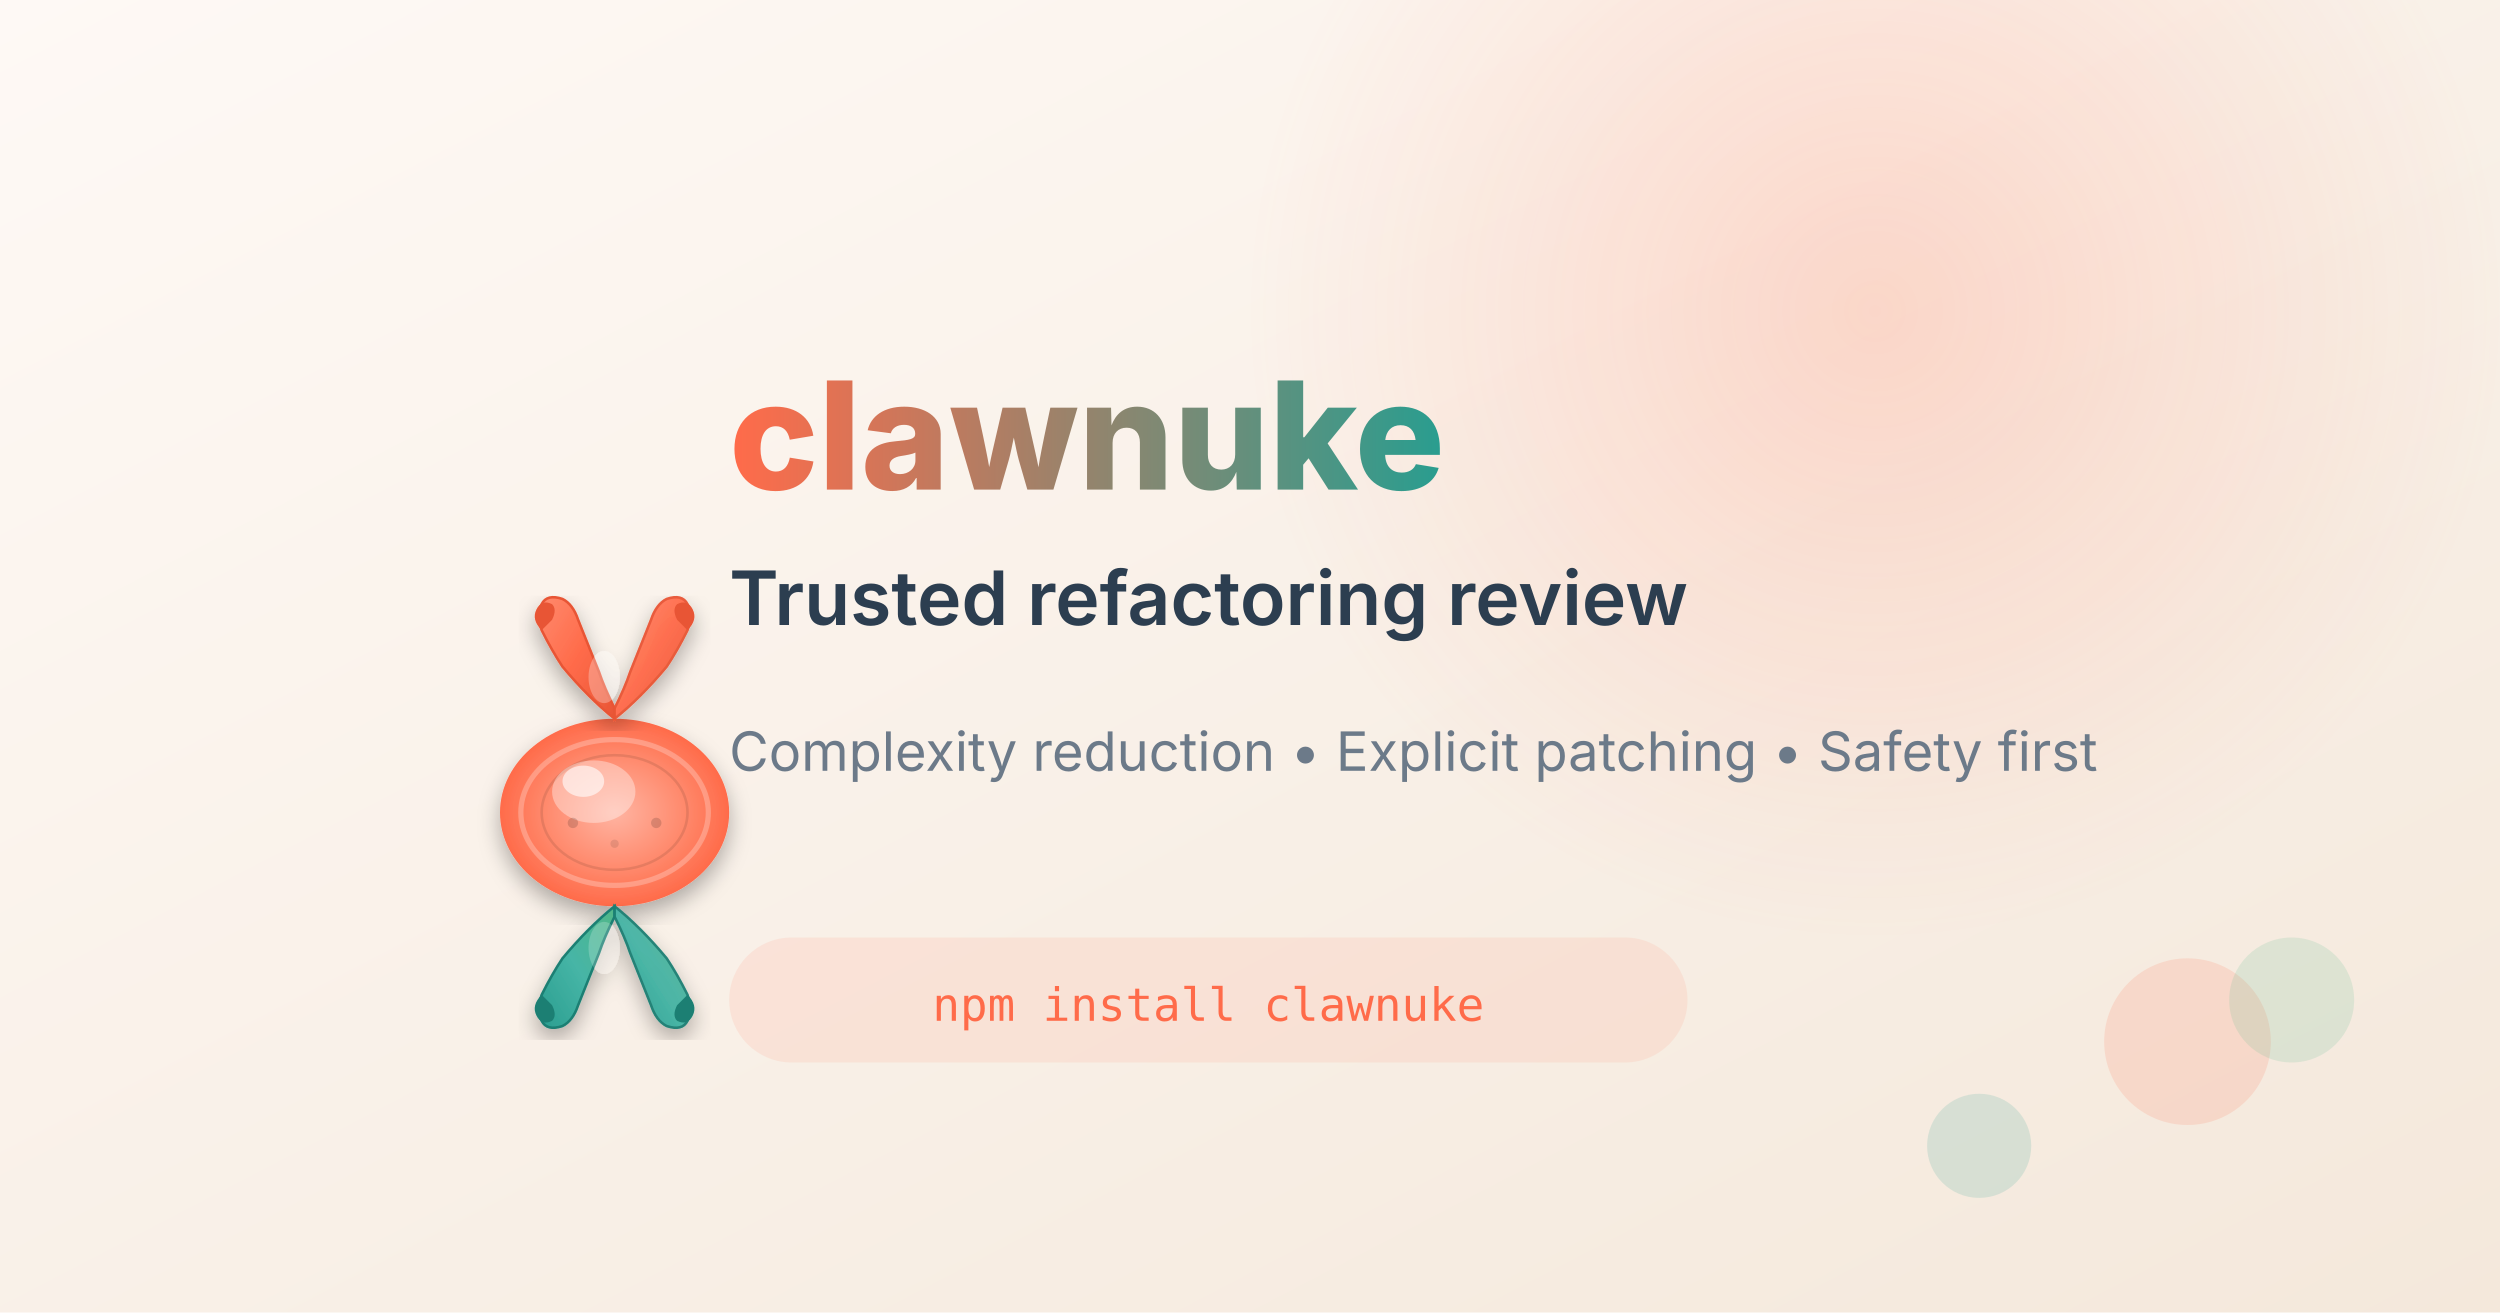
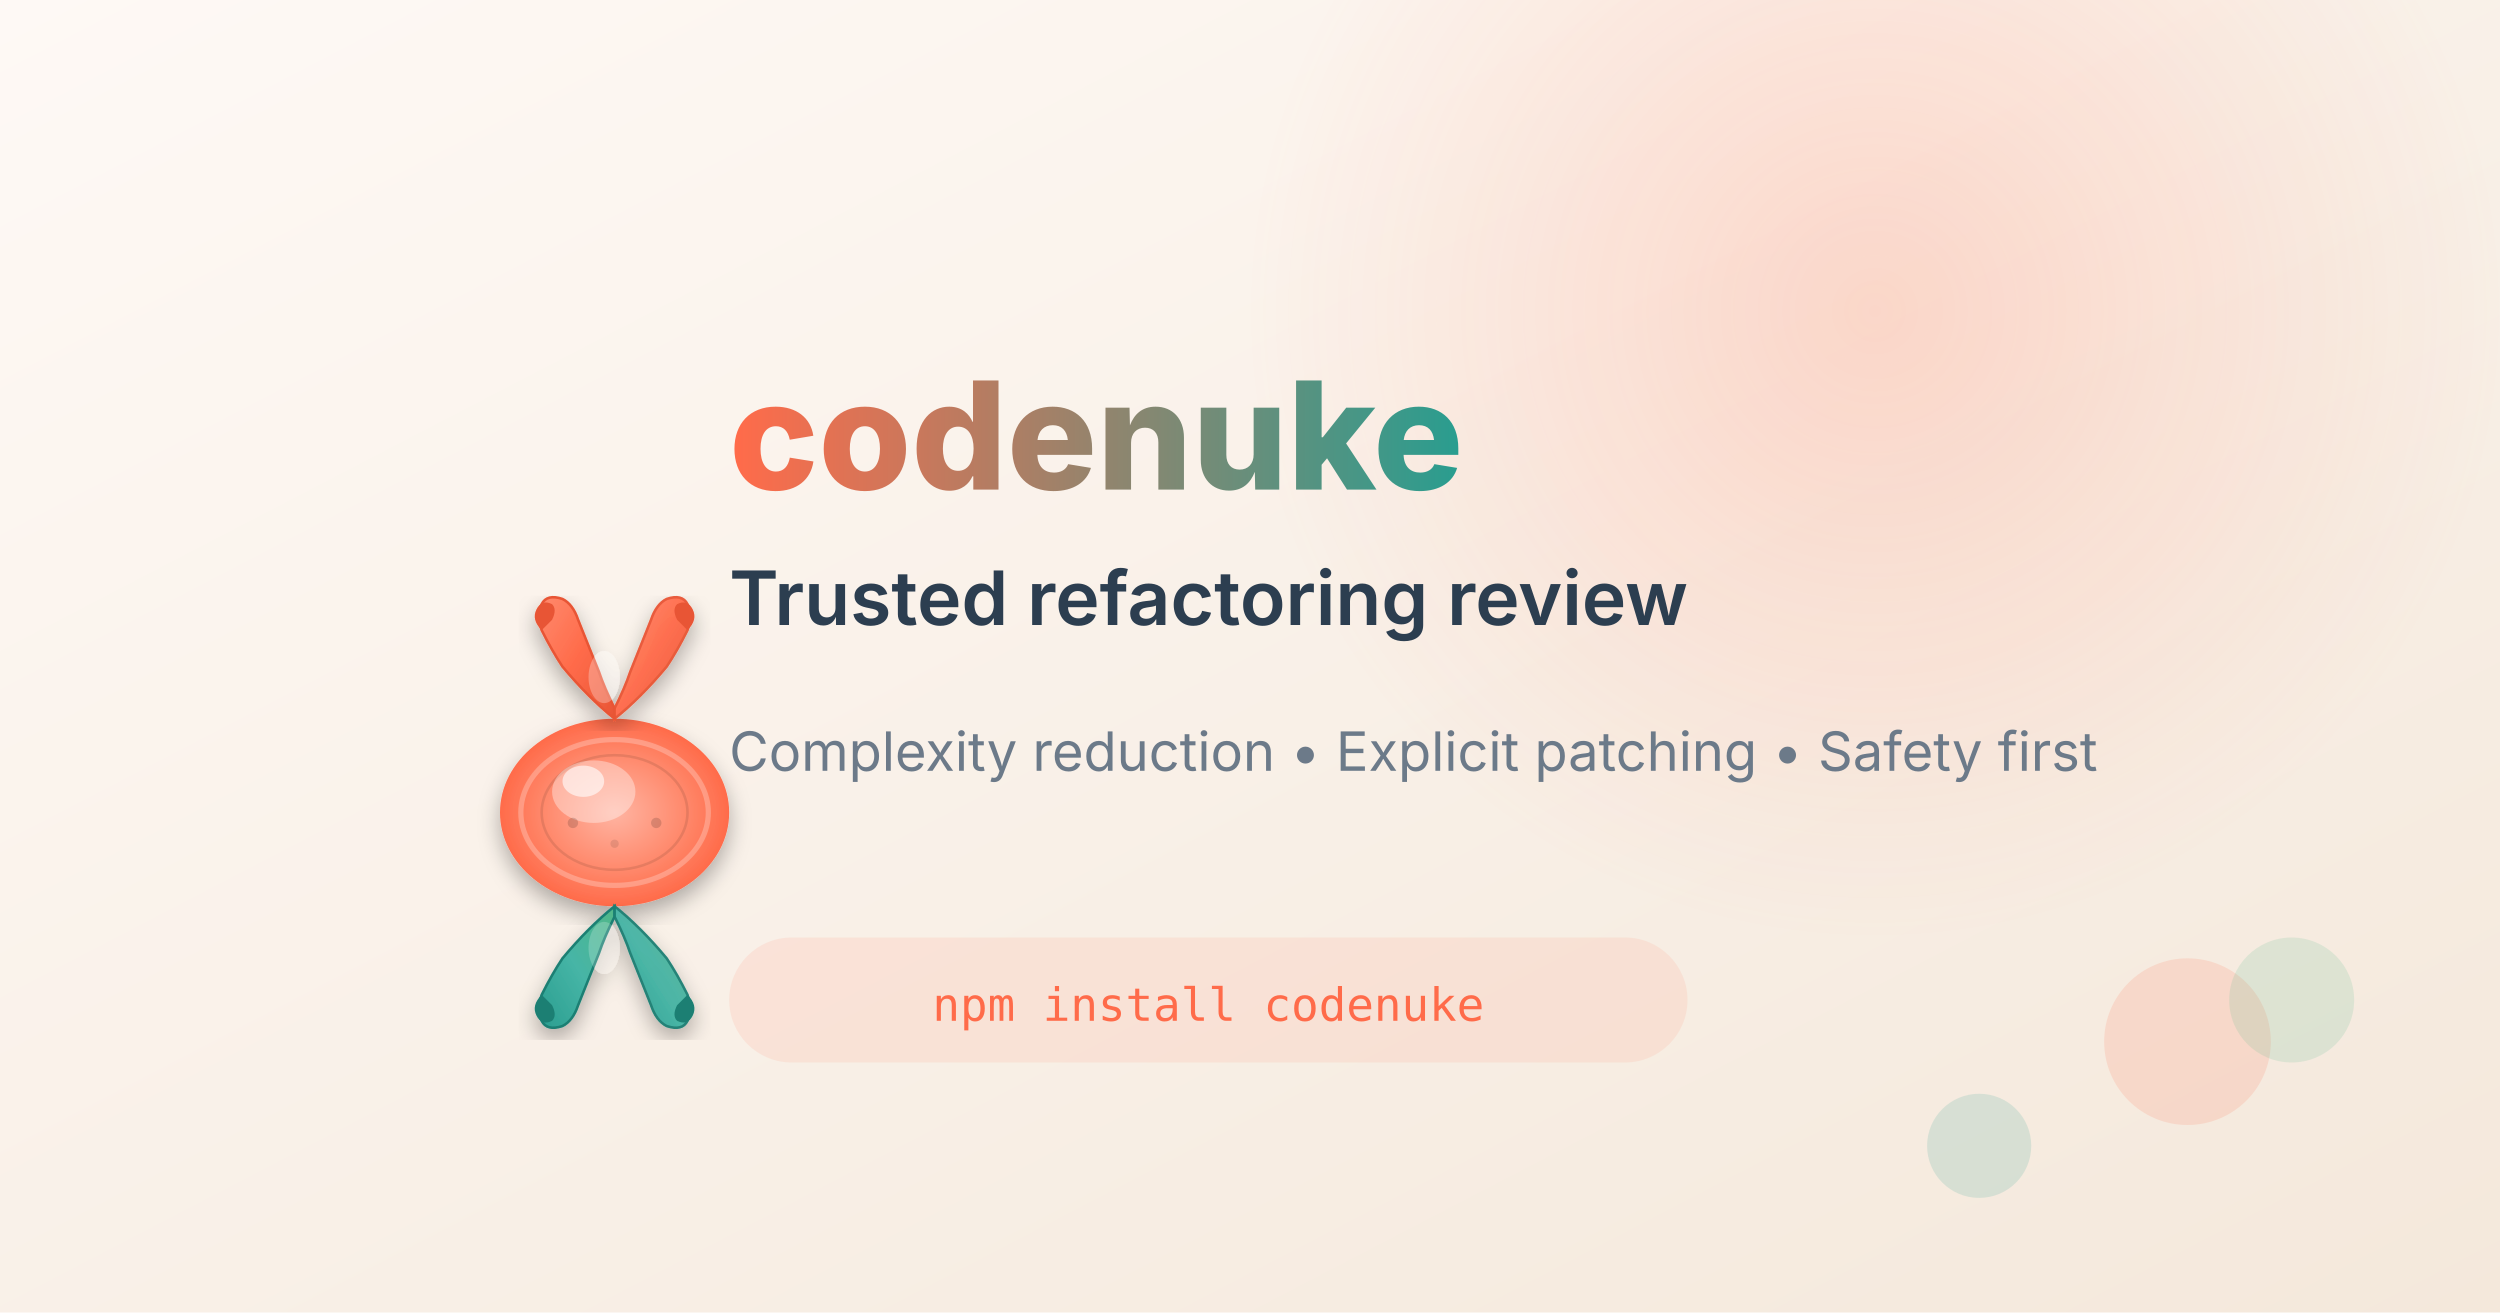
<svg xmlns="http://www.w3.org/2000/svg" viewBox="0 0 1200 630" role="img">
  <defs>
    <linearGradient id="bg" x1="0%" y1="0%" x2="100%" y2="100%">
      <stop offset="0%" style="stop-color:#fef9f5;stop-opacity:1" />
      <stop offset="100%" style="stop-color:#f4e8db;stop-opacity:1" />
    </linearGradient>
    <linearGradient id="textGrad" x1="0%" y1="0%" x2="100%" y2="0%">
      <stop offset="0%" style="stop-color:#ff6b4a;stop-opacity:1" />
      <stop offset="100%" style="stop-color:#2a9d8f;stop-opacity:1" />
    </linearGradient>
    <radialGradient id="glow" cx="50%" cy="50%">
      <stop offset="0%" style="stop-color:#ff6b4a;stop-opacity:0.2" />
      <stop offset="100%" style="stop-color:#ff6b4a;stop-opacity:0" />
    </radialGradient>
    <linearGradient id="clawGradTop" x1="0%" y1="0%" x2="100%" y2="100%">
      <stop offset="0%" style="stop-color:#ff8a6d;stop-opacity:1" />
      <stop offset="50%" style="stop-color:#ff6b4a;stop-opacity:1" />
      <stop offset="100%" style="stop-color:#e85535;stop-opacity:1" />
    </linearGradient>
    <linearGradient id="clawGradBottom" x1="0%" y1="100%" x2="100%" y2="0%">
      <stop offset="0%" style="stop-color:#2a9d8f;stop-opacity:1" />
      <stop offset="50%" style="stop-color:#46b5a6;stop-opacity:1" />
      <stop offset="100%" style="stop-color:#52b788;stop-opacity:1" />
    </linearGradient>
    <radialGradient id="jointGrad" cx="50%" cy="50%">
      <stop offset="0%" style="stop-color:#ffb4a2;stop-opacity:1" />
      <stop offset="60%" style="stop-color:#ff8a6d;stop-opacity:1" />
      <stop offset="100%" style="stop-color:#ff6b4a;stop-opacity:1" />
    </radialGradient>
    <filter id="clawShadow">
      <feDropShadow dx="0" dy="2" stdDeviation="2" flood-opacity="0.3" />
    </filter>
  </defs>
  <rect width="1200" height="630" fill="url(#bg)" />
  <circle cx="900" cy="150" r="300" fill="url(#glow)" />
  <g transform="translate(170, 265) scale(2.5)">
    <ellipse cx="50" cy="50" rx="22" ry="18" fill="url(#jointGrad)" filter="url(#clawShadow)" />
    <g filter="url(#clawShadow)">
      <path d="M 50 32 Q 45 28, 40 22 Q 38 19, 36 15 Q 35 12, 36 10 Q 37 8, 40 9 Q 42 10, 43 13 Q 45 18, 47 23 Q 48 26, 50 30 Z" fill="url(#clawGradTop)" stroke="#e85535" stroke-width="0.5" />
      <path d="M 50 32 Q 55 28, 60 22 Q 62 19, 64 15 Q 65 12, 64 10 Q 63 8, 60 9 Q 58 10, 57 13 Q 55 18, 53 23 Q 52 26, 50 30 Z" fill="url(#clawGradTop)" stroke="#e85535" stroke-width="0.5" opacity="0.95" />
      <path d="M 36 15 Q 34 13, 35 11 Q 36 9, 38 10 Q 39 11, 38 13 Z" fill="#e85535" />
      <path d="M 64 15 Q 66 13, 65 11 Q 64 9, 62 10 Q 61 11, 62 13 Z" fill="#e85535" />
      <ellipse cx="48" cy="24" rx="3" ry="5" fill="rgba(255,255,255,0.35)" opacity="0.8" />
    </g>
    <g filter="url(#clawShadow)">
      <path d="M 50 68 Q 45 72, 40 78 Q 38 81, 36 85 Q 35 88, 36 90 Q 37 92, 40 91 Q 42 90, 43 87 Q 45 82, 47 77 Q 48 74, 50 70 Z" fill="url(#clawGradBottom)" stroke="#1a7f73" stroke-width="0.5" />
      <path d="M 50 68 Q 55 72, 60 78 Q 62 81, 64 85 Q 65 88, 64 90 Q 63 92, 60 91 Q 58 90, 57 87 Q 55 82, 53 77 Q 52 74, 50 70 Z" fill="url(#clawGradBottom)" stroke="#1a7f73" stroke-width="0.5" opacity="0.95" />
      <path d="M 36 85 Q 34 87, 35 89 Q 36 91, 38 90 Q 39 89, 38 87 Z" fill="#1a7f73" />
      <path d="M 64 85 Q 66 87, 65 89 Q 64 91, 62 90 Q 61 89, 62 87 Z" fill="#1a7f73" />
      <ellipse cx="48" cy="76" rx="3" ry="5" fill="rgba(255,255,255,0.25)" opacity="0.8" />
    </g>
    <ellipse cx="50" cy="50" rx="18" ry="14" fill="none" stroke="rgba(255,255,255,0.25)" stroke-width="1" />
    <ellipse cx="50" cy="50" rx="14" ry="11" fill="none" stroke="rgba(0,0,0,0.1)" stroke-width="0.5" />
    <ellipse cx="46" cy="46" rx="8" ry="6" fill="rgba(255,255,255,0.4)" opacity="0.9" />
    <ellipse cx="44" cy="44" rx="4" ry="3" fill="rgba(255,255,255,0.6)" />
    <circle cx="42" cy="52" r="1" fill="rgba(0,0,0,0.15)" />
    <circle cx="58" cy="52" r="1" fill="rgba(0,0,0,0.15)" />
    <circle cx="50" cy="56" r="0.8" fill="rgba(0,0,0,0.1)" />
  </g>
  <text x="350" y="235" font-family="Inter, sans-serif" font-size="72" font-weight="800" fill="url(#textGrad)">
-     clawnuke
+     codenuke
  </text>
  <text x="350" y="300" font-family="Inter, sans-serif" font-size="36" font-weight="600" fill="#2c3e50">
    Trusted refactoring review
  </text>
  <text x="350" y="370" font-family="Inter, sans-serif" font-size="26" fill="#6c7a89">
    Complexity reduction • Explicit patching • Safety first
  </text>
  <g transform="translate(350, 450)">
    <rect width="460" height="60" rx="30" fill="#ff6b4a" opacity="0.1" />
    <text x="230" y="40" font-family="JetBrains Mono, monospace" font-size="22" font-weight="500" fill="#ff6b4a" text-anchor="middle">
-       npm install clawnuke
+       npm install codenuke
    </text>
  </g>
  <circle cx="1050" cy="500" r="40" fill="#ff6b4a" opacity="0.15" />
  <circle cx="950" cy="550" r="25" fill="#2a9d8f" opacity="0.15" />
  <circle cx="1100" cy="480" r="30" fill="#52b788" opacity="0.15" />
</svg>
